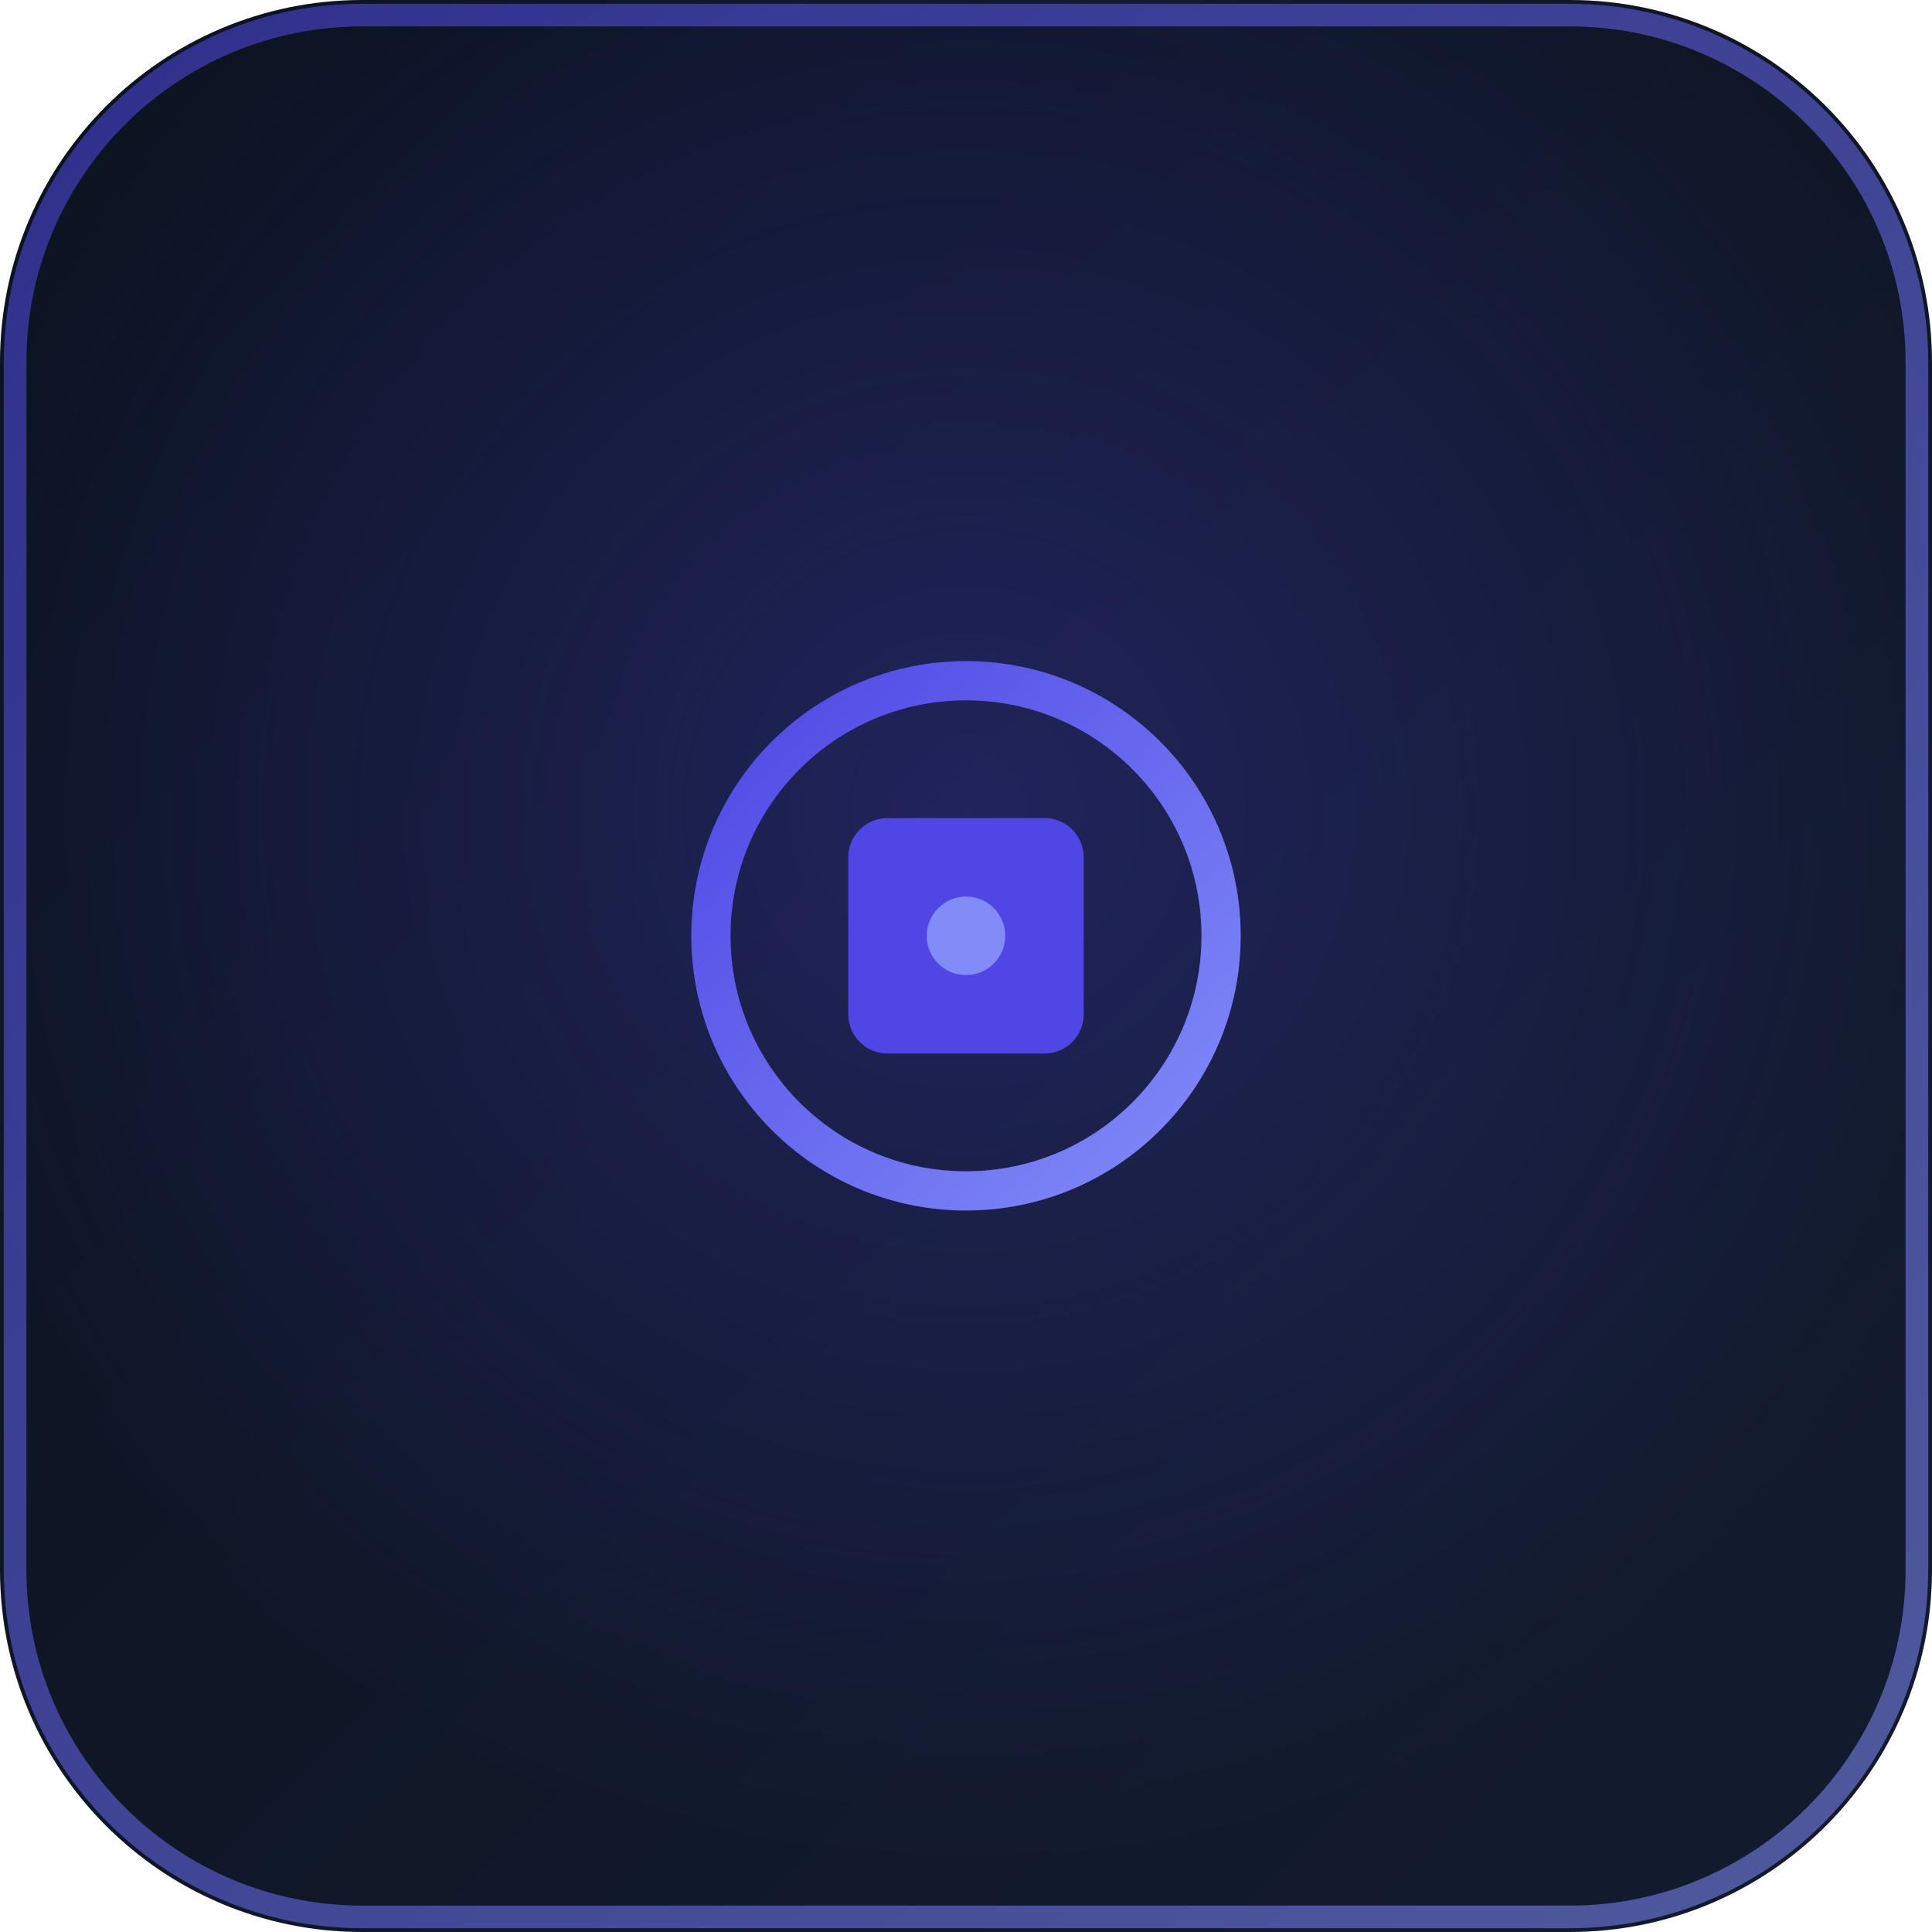
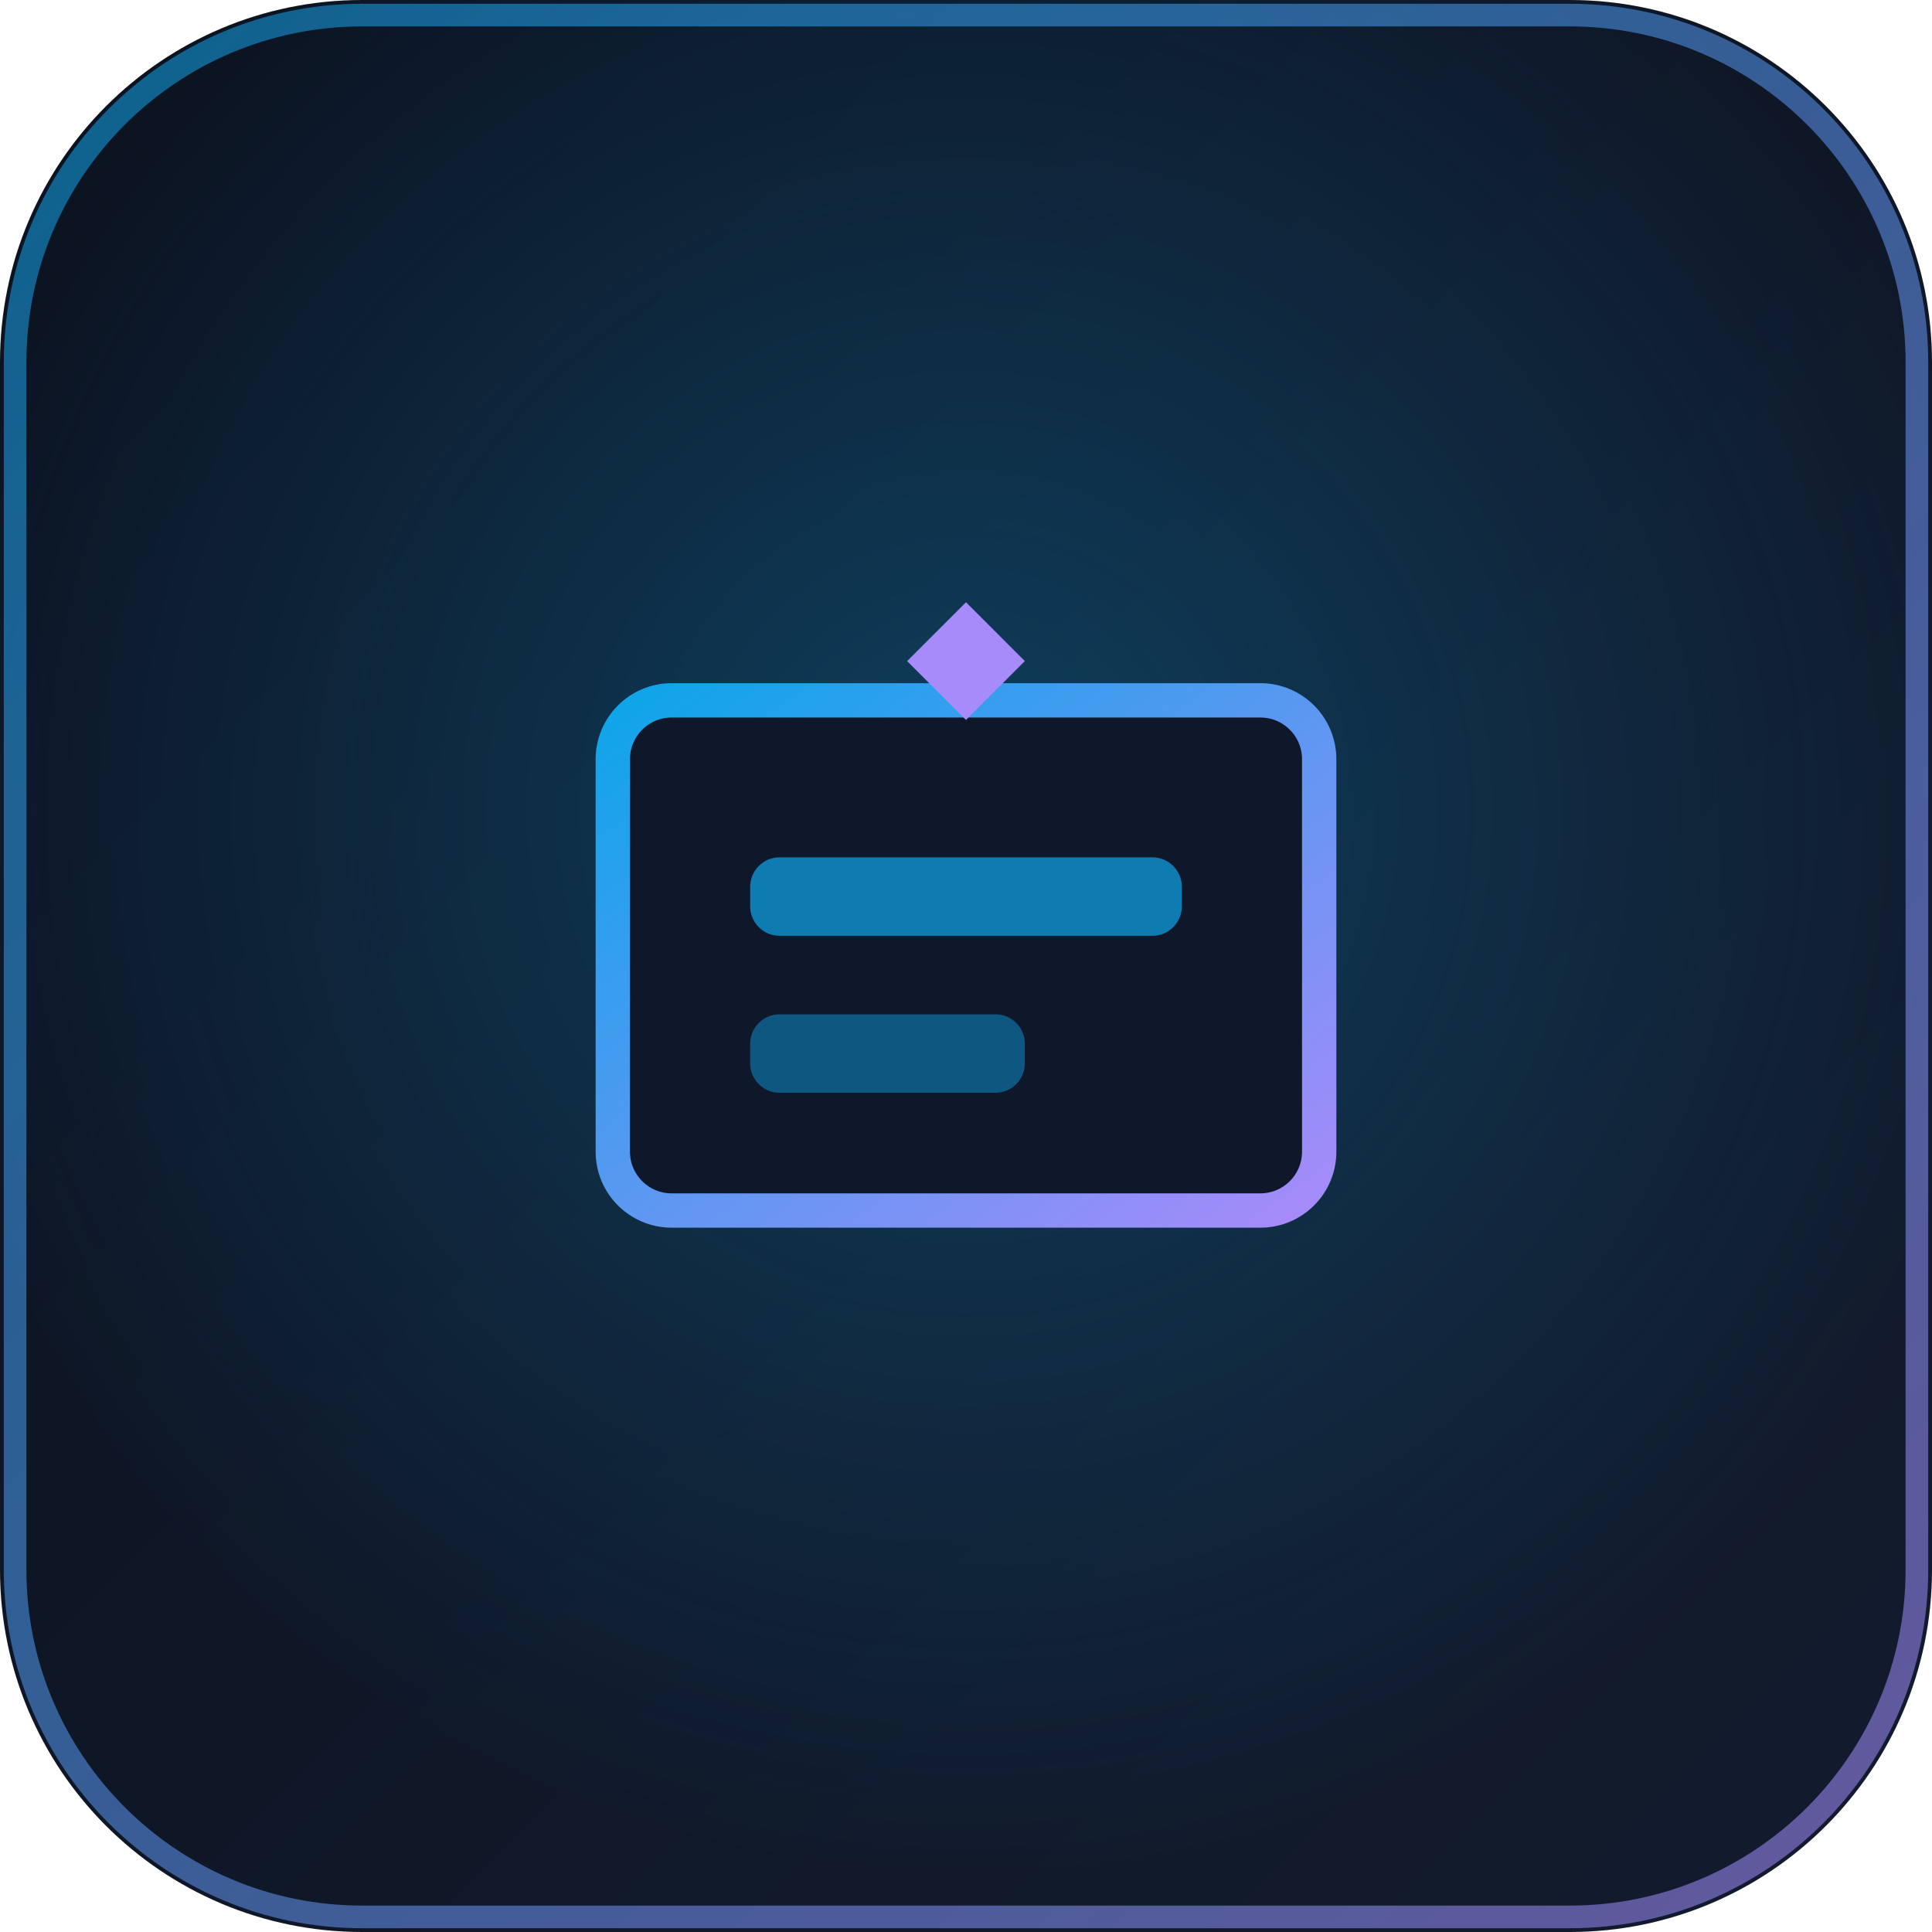
<svg xmlns="http://www.w3.org/2000/svg" viewBox="0 0 512 512" width="512" height="512" role="img" aria-label="GlobiaMachines">
  <defs>
    <linearGradient id="fondo" x1="0" y1="0" x2="1" y2="1">
      <stop offset="0%" stop-color="#0B1220" />
      <stop offset="100%" stop-color="#131C2E" />
    </linearGradient>
    <linearGradient id="acG" x1="0" y1="0" x2="1" y2="1">
-       <stop offset="0%" stop-color="#4F46E5" />
-       <stop offset="100%" stop-color="#818CF8" />
+       <stop offset="0%" stop-color="#0EA5E9" />
+       <stop offset="100%" stop-color="#A78BFA" />
    </linearGradient>
    <radialGradient id="halo" cx="50%" cy="42%" r="55%">
-       <stop offset="0%" stop-color="#4F46E5" stop-opacity="0.28" />
-       <stop offset="100%" stop-color="#4F46E5" stop-opacity="0" />
+       <stop offset="0%" stop-color="#0EA5E9" stop-opacity="0.28" />
+       <stop offset="100%" stop-color="#0EA5E9" stop-opacity="0" />
    </radialGradient>
  </defs>
  <rect width="512" height="512" rx="96" fill="url(#fondo)" />
  <rect width="512" height="512" rx="96" fill="url(#halo)" />
  <rect x="4" y="4" width="504" height="504" rx="92" fill="none" stroke="url(#acG)" stroke-width="6" opacity="0.55" />
  <g transform="translate(256,248) scale(2.6)">
-     <circle cx="0" cy="0" r="26" fill="none" stroke="url(#acG)" stroke-width="4" />
-     <rect x="-12" y="-12" width="24" height="24" rx="4" fill="#4F46E5" />
-     <circle cx="0" cy="0" r="4" fill="#818CF8" />
+     <rect x="-36" y="-24" width="72" height="52" rx="6" fill="#0F172A" stroke="url(#acG)" stroke-width="3.5" />
+     <g>
+       <path d="M 0 -34 L 6 -28 L 0 -22 L -6 -28 Z" fill="#A78BFA" />
+     </g>
+     <rect x="-22" y="-8" width="44" height="8" rx="3" fill="#0EA5E9" opacity="0.7" />
+     <rect x="-22" y="8" width="28" height="8" rx="3" fill="#0EA5E9" opacity="0.45" />
  </g>
</svg>
